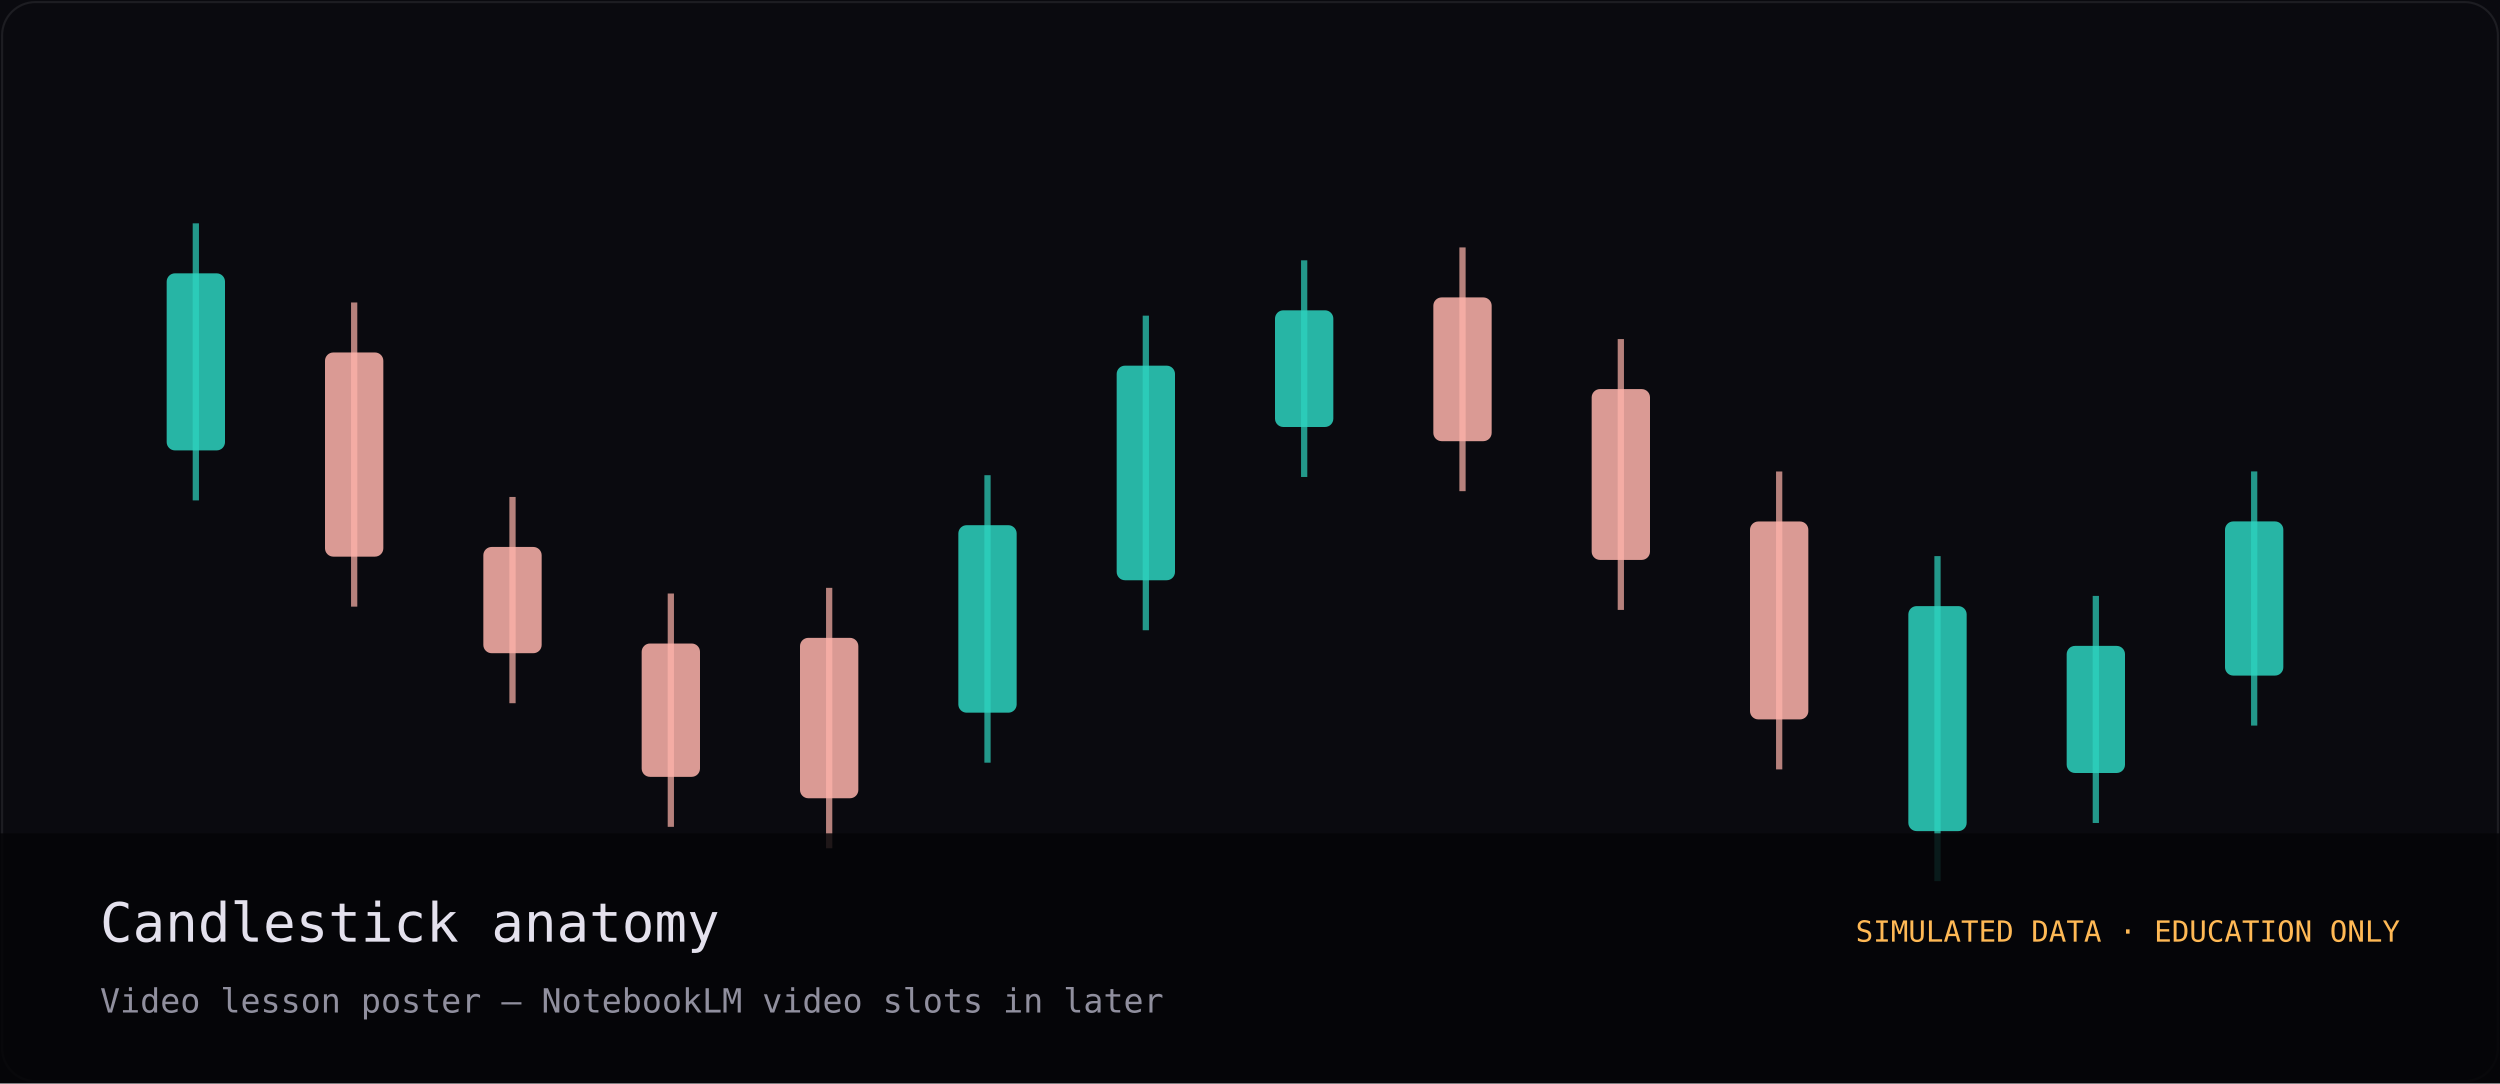
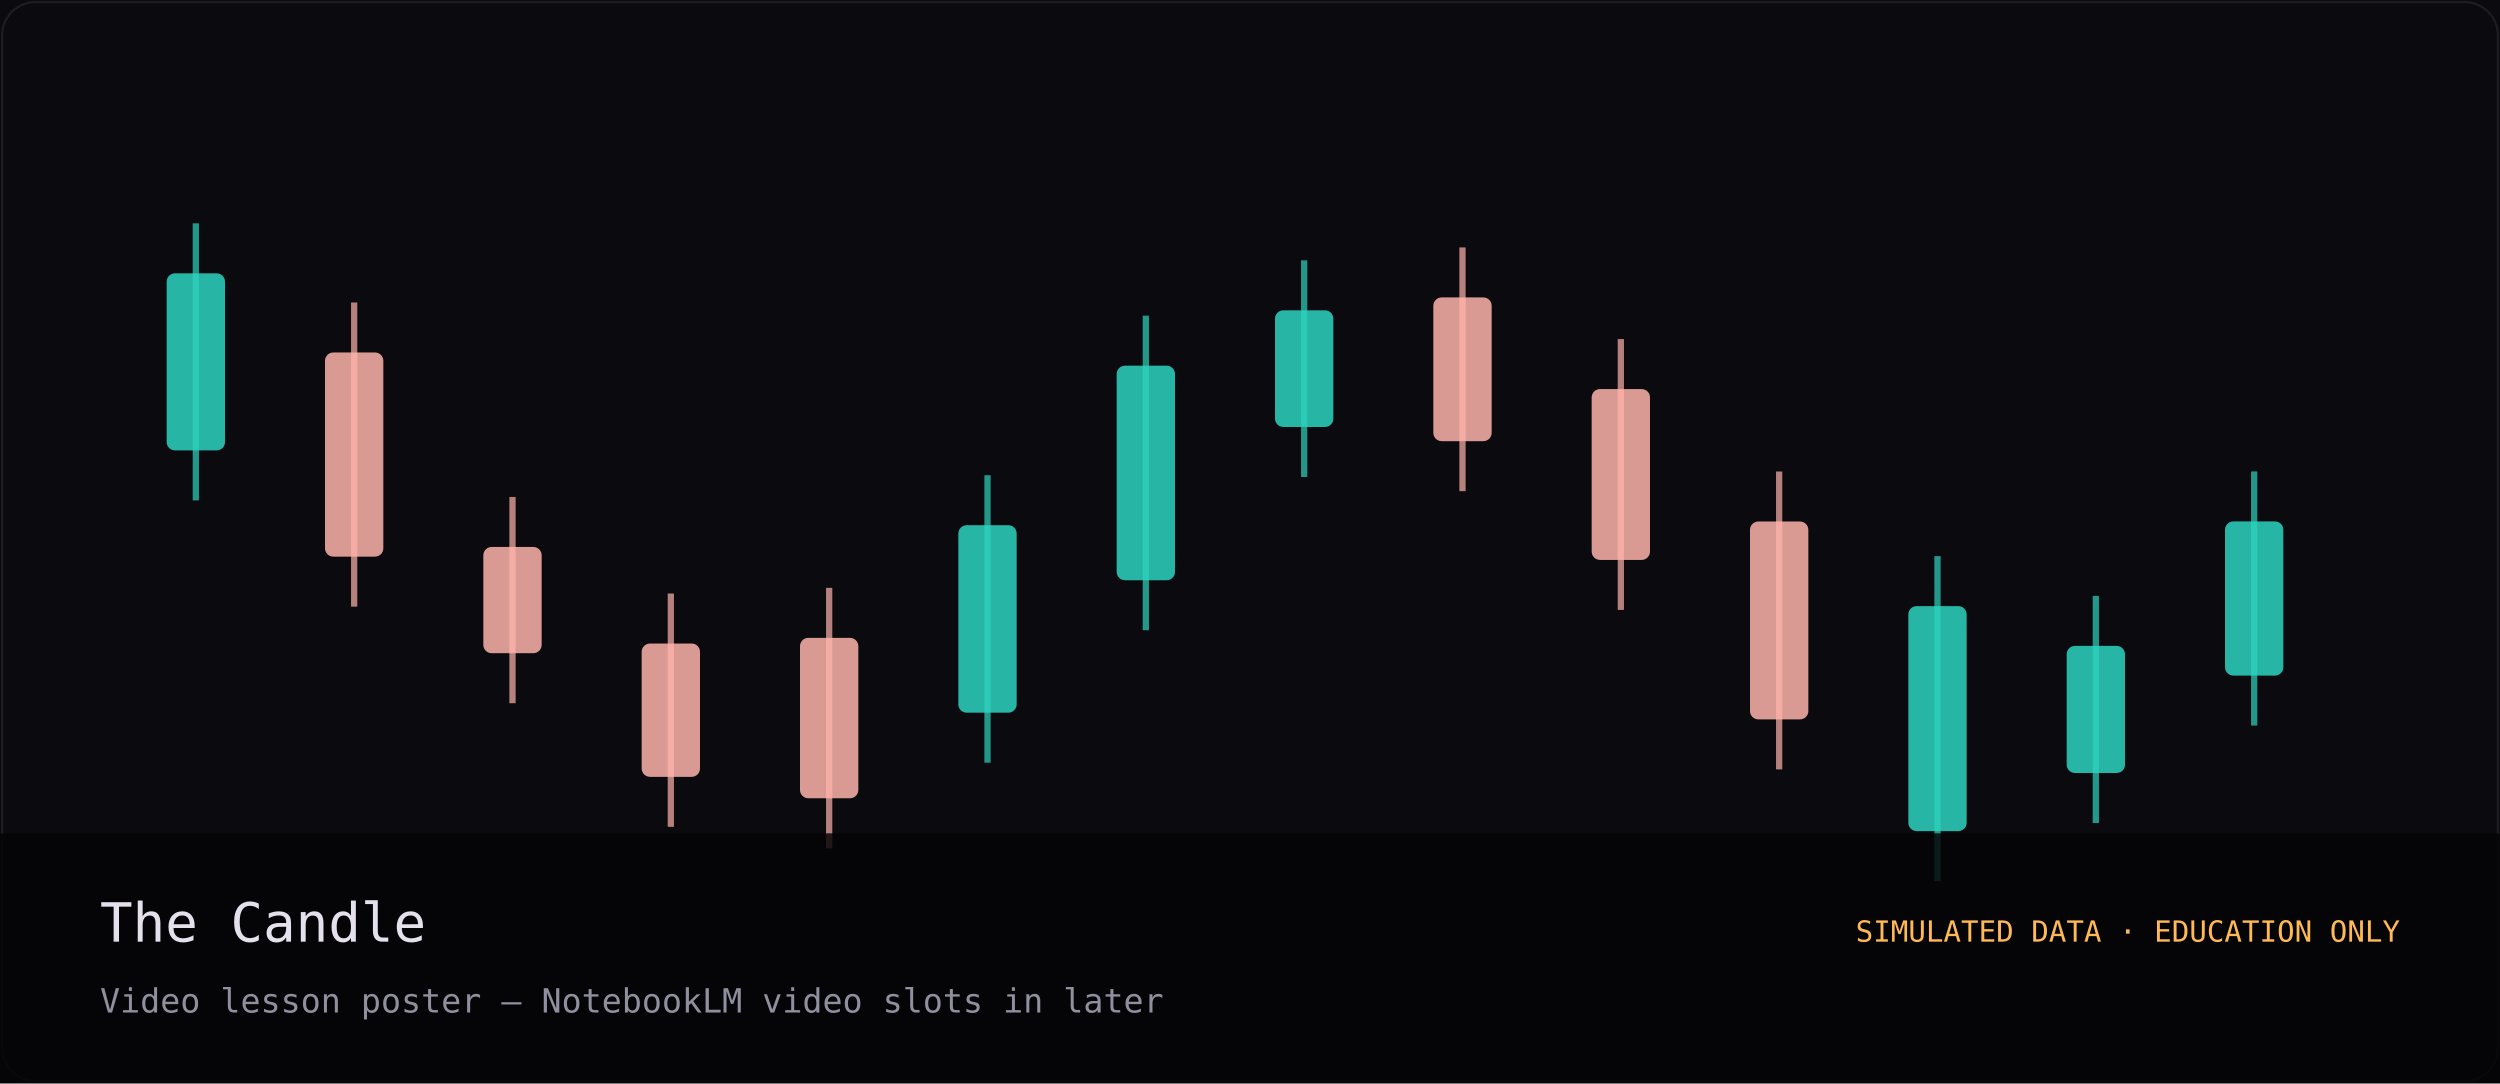
<svg xmlns="http://www.w3.org/2000/svg" width="1200" height="520" viewBox="0 0 1200 520">
  <rect width="1200" height="520" fill="#0A0A0F" />
  <rect x="1" y="1" width="1198" height="518" rx="16" fill="none" stroke="rgba(255,255,255,0.08)" />
  <line x1="94" y1="107.197" x2="94" y2="240.197" stroke="#2DD4BF" stroke-width="3" opacity="0.7" />
  <rect x="80" y="131.197" width="28" height="85" rx="4" fill="#2DD4BF" opacity="0.85" />
  <line x1="170" y1="145.186" x2="170" y2="291.186" stroke="#FFB4AB" stroke-width="3" opacity="0.7" />
  <rect x="156" y="169.186" width="28" height="98" rx="4" fill="#FFB4AB" opacity="0.85" />
  <line x1="246" y1="238.539" x2="246" y2="337.539" stroke="#FFB4AB" stroke-width="3" opacity="0.7" />
  <rect x="232" y="262.539" width="28" height="51" rx="4" fill="#FFB4AB" opacity="0.85" />
  <line x1="322" y1="284.884" x2="322" y2="396.884" stroke="#FFB4AB" stroke-width="3" opacity="0.7" />
  <rect x="308" y="308.884" width="28" height="64" rx="4" fill="#FFB4AB" opacity="0.85" />
  <line x1="398" y1="282.166" x2="398" y2="407.166" stroke="#FFB4AB" stroke-width="3" opacity="0.7" />
  <rect x="384" y="306.166" width="28" height="77" rx="4" fill="#FFB4AB" opacity="0.85" />
  <line x1="474" y1="228.091" x2="474" y2="366.091" stroke="#2DD4BF" stroke-width="3" opacity="0.7" />
  <rect x="460" y="252.091" width="28" height="90" rx="4" fill="#2DD4BF" opacity="0.85" />
  <line x1="550" y1="151.517" x2="550" y2="302.517" stroke="#2DD4BF" stroke-width="3" opacity="0.7" />
  <rect x="536" y="175.517" width="28" height="103" rx="4" fill="#2DD4BF" opacity="0.85" />
  <line x1="626" y1="124.95" x2="626" y2="228.95" stroke="#2DD4BF" stroke-width="3" opacity="0.7" />
  <rect x="612" y="148.95" width="28" height="56" rx="4" fill="#2DD4BF" opacity="0.85" />
  <line x1="702" y1="118.76" x2="702" y2="235.76" stroke="#FFB4AB" stroke-width="3" opacity="0.7" />
  <rect x="688" y="142.76" width="28" height="69" rx="4" fill="#FFB4AB" opacity="0.85" />
  <line x1="778" y1="162.759" x2="778" y2="292.759" stroke="#FFB4AB" stroke-width="3" opacity="0.7" />
  <rect x="764" y="186.759" width="28" height="82" rx="4" fill="#FFB4AB" opacity="0.85" />
  <line x1="854" y1="226.315" x2="854" y2="369.315" stroke="#FFB4AB" stroke-width="3" opacity="0.7" />
  <rect x="840" y="250.315" width="28" height="95" rx="4" fill="#FFB4AB" opacity="0.85" />
  <line x1="930" y1="266.933" x2="930" y2="422.933" stroke="#2DD4BF" stroke-width="3" opacity="0.7" />
  <rect x="916" y="290.933" width="28" height="108" rx="4" fill="#2DD4BF" opacity="0.85" />
  <line x1="1006" y1="286.031" x2="1006" y2="395.031" stroke="#2DD4BF" stroke-width="3" opacity="0.7" />
  <rect x="992" y="310.031" width="28" height="61" rx="4" fill="#2DD4BF" opacity="0.85" />
  <line x1="1082" y1="226.281" x2="1082" y2="348.281" stroke="#2DD4BF" stroke-width="3" opacity="0.7" />
  <rect x="1068" y="250.281" width="28" height="74" rx="4" fill="#2DD4BF" opacity="0.85" />
  <rect x="0" y="400" width="1200" height="120" fill="#050507" opacity="0.85" />
-   <text x="48" y="452" font-family="Menlo, monospace" font-size="26" fill="#E4E1ED">Candlestick anatomy</text>
+   <text x="48" y="452" font-family="Menlo, monospace" font-size="26" fill="#E4E1ED">The Candle</text>
  <text x="48" y="486" font-family="Menlo, monospace" font-size="16" fill="#908F9E">Video lesson poster — NotebookLM video slots in later</text>
  <text x="1152" y="452" text-anchor="end" font-family="Menlo, monospace" font-size="14" fill="#FFB955">SIMULATED DATA · EDUCATION ONLY</text>
</svg>
